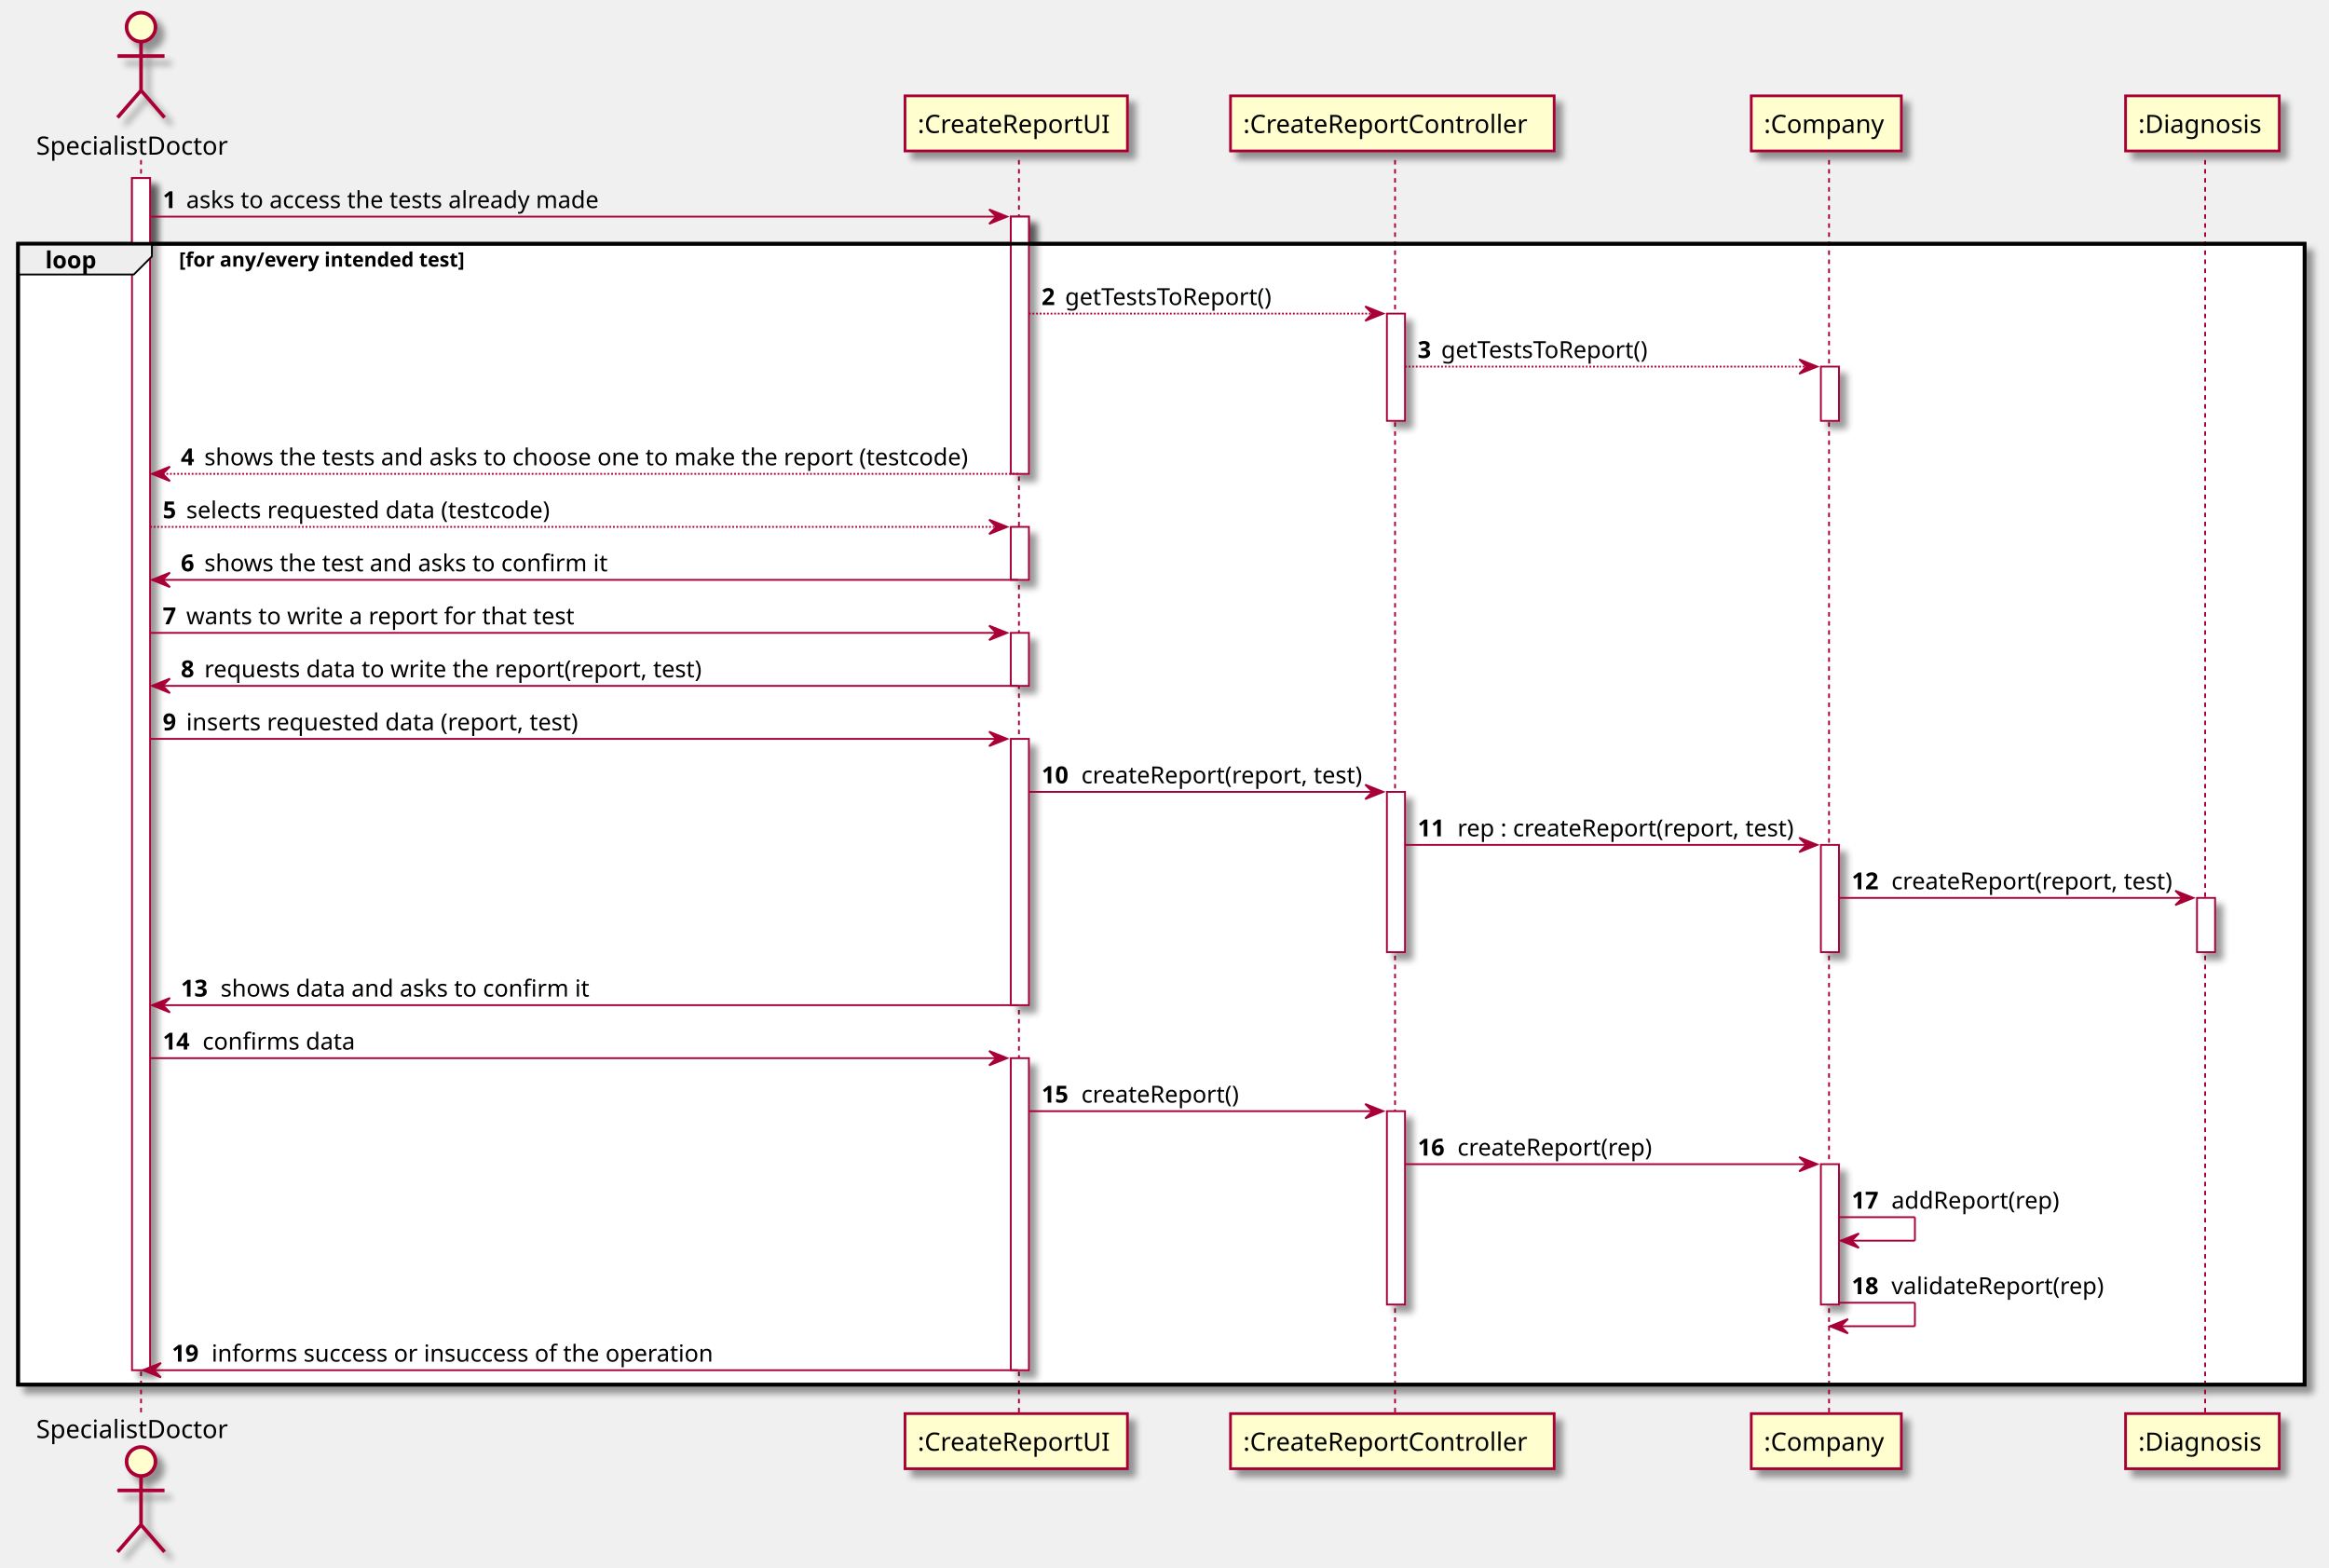
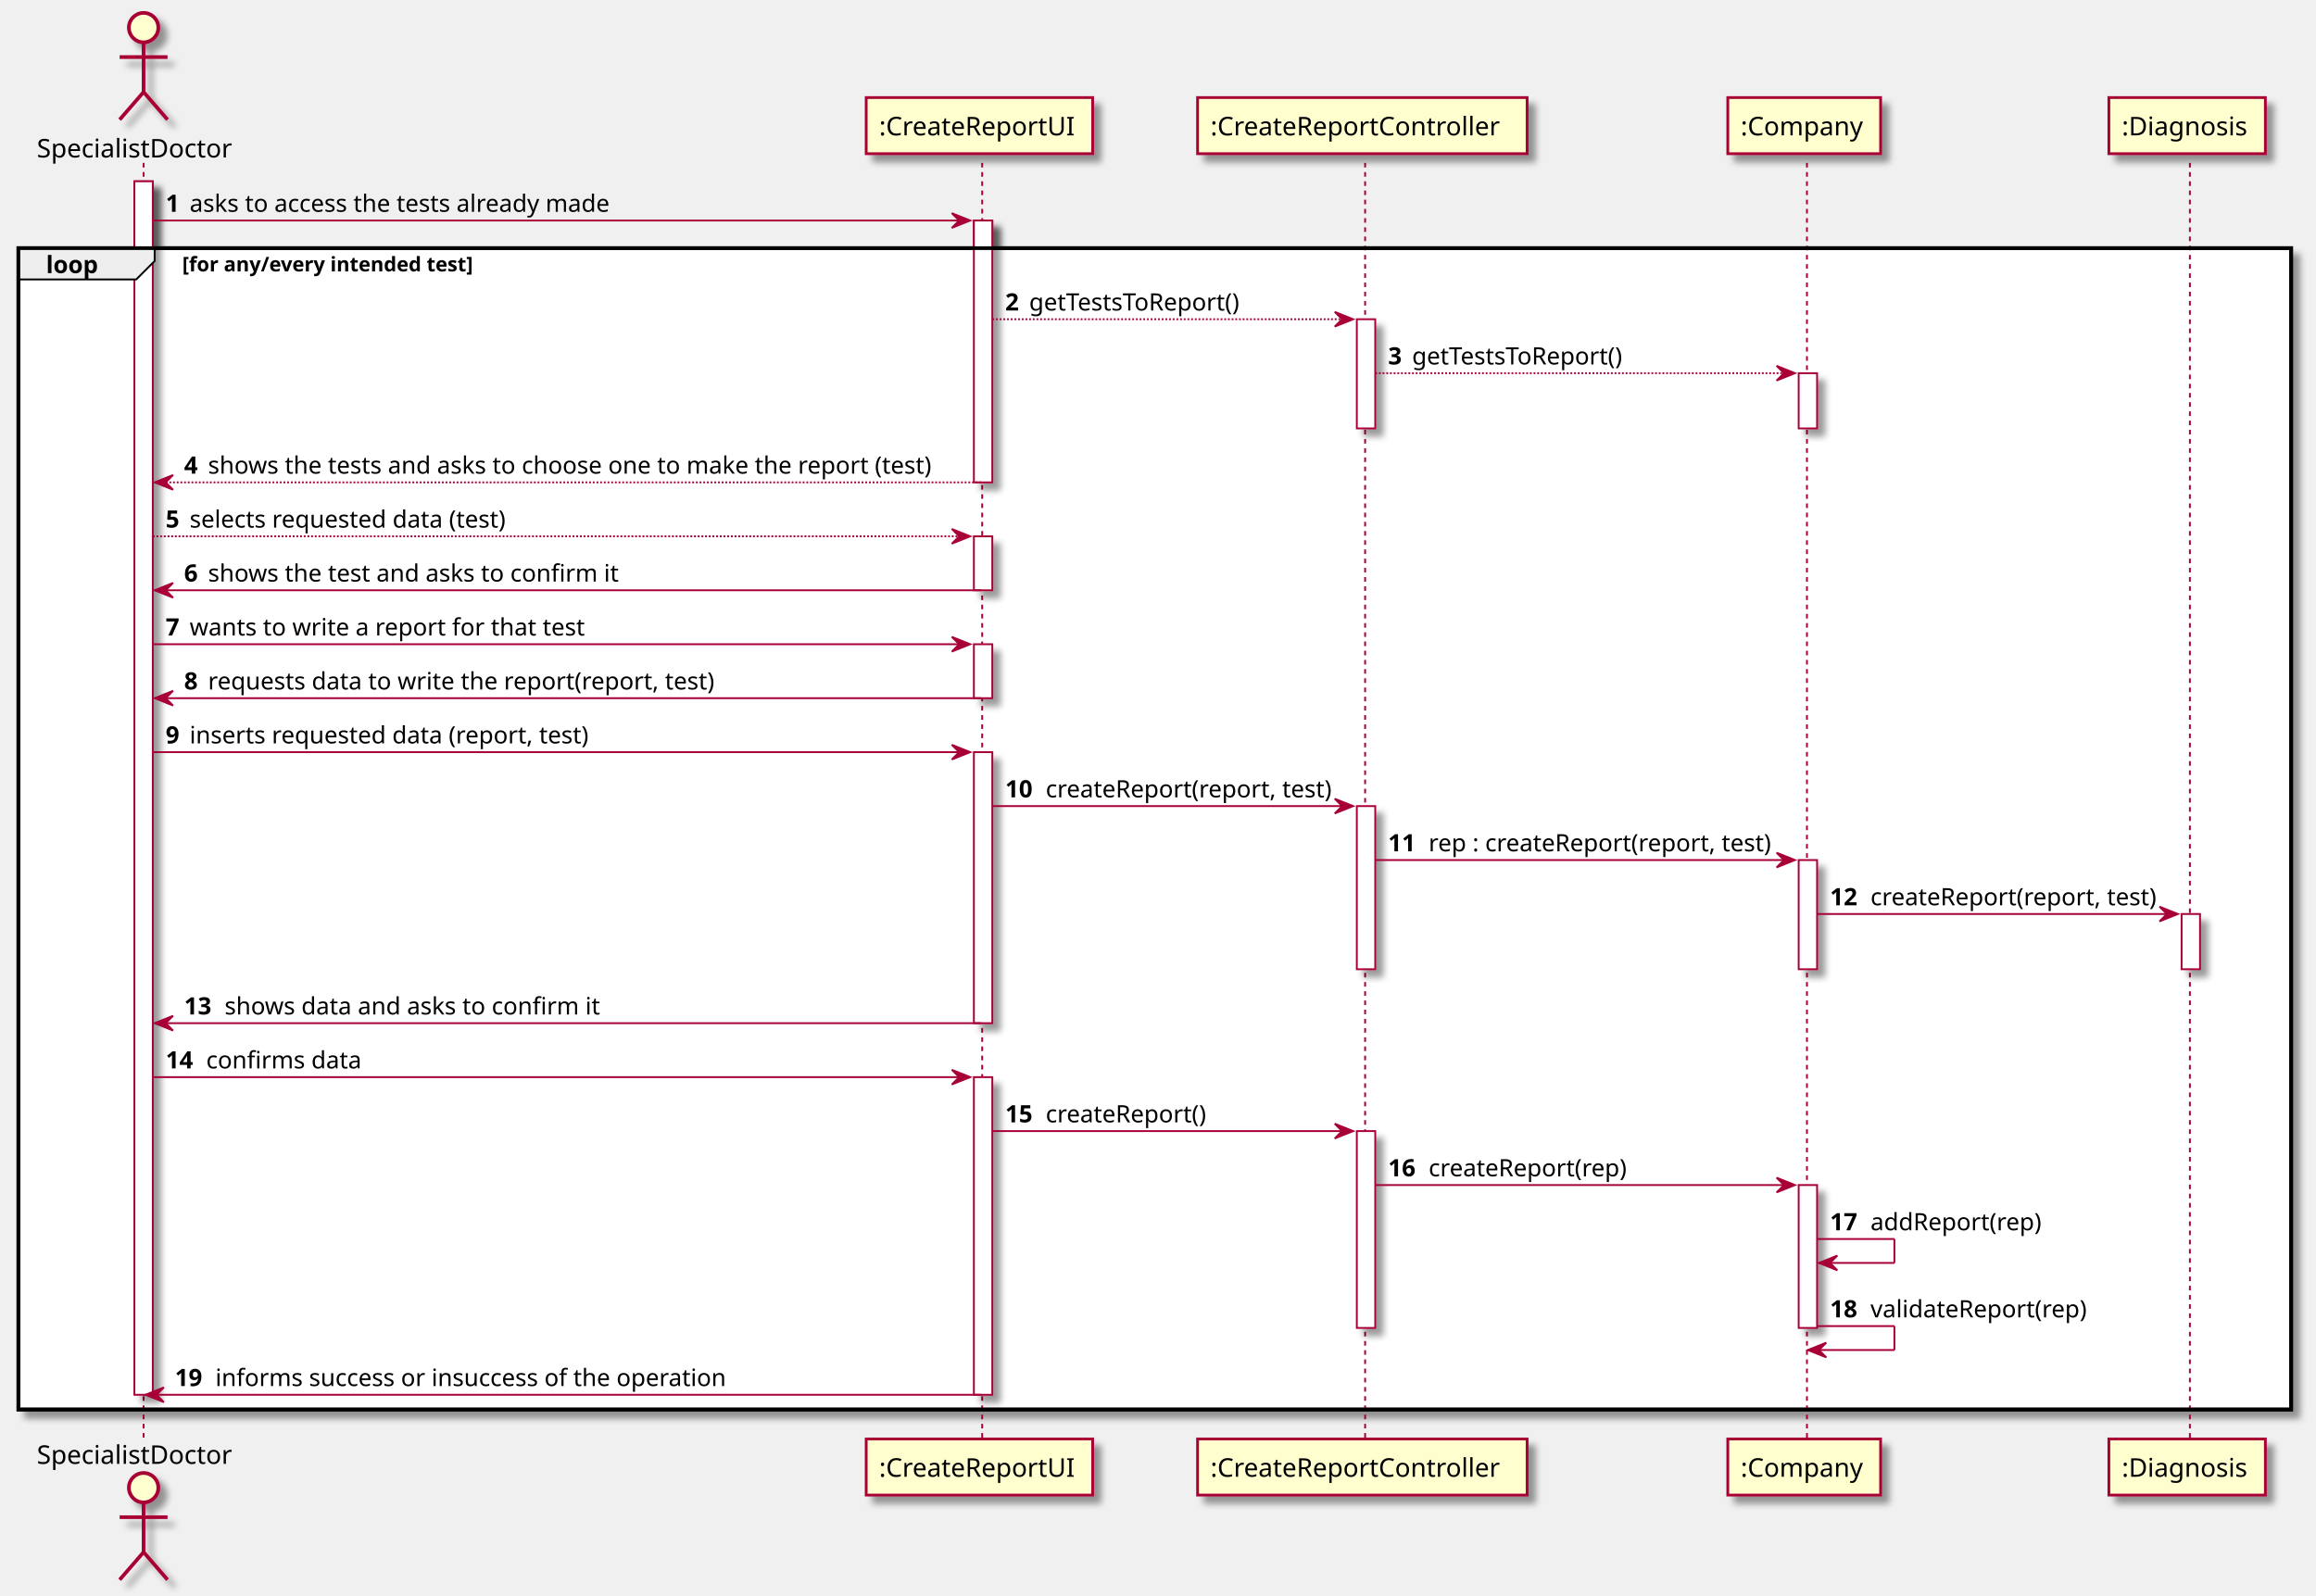
- <svg xmlns="http://www.w3.org/2000/svg" contentScriptType="application/ecmascript" contentStyleType="text/css" height="1734px" preserveAspectRatio="none" style="width:2576px;height:1734px;" version="1.1" viewBox="0 0 2576 1734" width="2576px" zoomAndPan="magnify">
+ <svg xmlns="http://www.w3.org/2000/svg" contentScriptType="application/ecmascript" contentStyleType="text/css" height="1734px" preserveAspectRatio="none" style="width:2516px;height:1734px;background:#FFFFFF;" version="1.1" viewBox="0 0 2516 1734" width="2516px" zoomAndPan="magnify">
  <defs>
-     <filter height="300%" id="f1icv8x197kye8" width="300%" x="-1" y="-1">
+     <filter height="300%" id="f1bgbyp8hlg7ly" width="300%" x="-1" y="-1">
      <feGaussianBlur result="blurOut" stdDeviation="4.0" />
      <feColorMatrix in="blurOut" result="blurOut2" type="matrix" values="0 0 0 0 0 0 0 0 0 0 0 0 0 0 0 0 0 0 .4 0" />
      <feOffset dx="8.0" dy="8.0" in="blurOut2" result="blurOut3" />
      <feBlend in="SourceGraphic" in2="blurOut3" mode="normal" />
    </filter>
  </defs>
  <g>
-     <rect fill="#FFFFFF" filter="url(#f1icv8x197kye8)" height="1318.422" style="stroke:#A80036;stroke-width:2.0;" width="20" x="146" y="196.977" />
-     <rect fill="#FFFFFF" filter="url(#f1icv8x197kye8)" height="284.484" style="stroke:#A80036;stroke-width:2.0;" width="20" x="1118" y="239.598" />
-     <rect fill="#FFFFFF" filter="url(#f1icv8x197kye8)" height="58.621" style="stroke:#A80036;stroke-width:2.0;" width="20" x="1118" y="582.703" />
-     <rect fill="#FFFFFF" filter="url(#f1icv8x197kye8)" height="58.621" style="stroke:#A80036;stroke-width:2.0;" width="20" x="1118" y="699.945" />
-     <rect fill="#FFFFFF" filter="url(#f1icv8x197kye8)" height="294.484" style="stroke:#A80036;stroke-width:2.0;" width="20" x="1118" y="817.188" />
-     <rect fill="#FFFFFF" filter="url(#f1icv8x197kye8)" height="345.106" style="stroke:#A80036;stroke-width:2.0;" width="20" x="1118" y="1170.293" />
-     <rect fill="#FFFFFF" filter="url(#f1icv8x197kye8)" height="118.621" style="stroke:#A80036;stroke-width:2.0;" width="20" x="1534" y="346.84" />
-     <rect fill="#FFFFFF" filter="url(#f1icv8x197kye8)" height="177.242" style="stroke:#A80036;stroke-width:2.0;" width="20" x="1534" y="875.809" />
-     <rect fill="#FFFFFF" filter="url(#f1icv8x197kye8)" height="213.863" style="stroke:#A80036;stroke-width:2.0;" width="20" x="1534" y="1228.914" />
-     <rect fill="#FFFFFF" filter="url(#f1icv8x197kye8)" height="60" style="stroke:#A80036;stroke-width:2.0;" width="20" x="2014" y="405.461" />
-     <rect fill="#FFFFFF" filter="url(#f1icv8x197kye8)" height="118.621" style="stroke:#A80036;stroke-width:2.0;" width="20" x="2014" y="934.43" />
-     <rect fill="#FFFFFF" filter="url(#f1icv8x197kye8)" height="155.242" style="stroke:#A80036;stroke-width:2.0;" width="20" x="2014" y="1287.535" />
-     <rect fill="#FFFFFF" filter="url(#f1icv8x197kye8)" height="60" style="stroke:#A80036;stroke-width:2.0;" width="20" x="2430" y="993.051" />
-     <rect fill="#FFFFFF" filter="url(#f1icv8x197kye8)" height="1261.801" style="stroke:#000000;stroke-width:4.0;" width="2529" x="20" y="269.598" />
+     <rect fill="#FFFFFF" filter="url(#f1bgbyp8hlg7ly)" height="1318.422" style="stroke:#A80036;stroke-width:2.0;" width="20" x="146" y="196.977" />
+     <rect fill="#FFFFFF" filter="url(#f1bgbyp8hlg7ly)" height="284.484" style="stroke:#A80036;stroke-width:2.0;" width="20" x="1058" y="239.598" />
+     <rect fill="#FFFFFF" filter="url(#f1bgbyp8hlg7ly)" height="58.621" style="stroke:#A80036;stroke-width:2.0;" width="20" x="1058" y="582.703" />
+     <rect fill="#FFFFFF" filter="url(#f1bgbyp8hlg7ly)" height="58.621" style="stroke:#A80036;stroke-width:2.0;" width="20" x="1058" y="699.945" />
+     <rect fill="#FFFFFF" filter="url(#f1bgbyp8hlg7ly)" height="294.484" style="stroke:#A80036;stroke-width:2.0;" width="20" x="1058" y="817.188" />
+     <rect fill="#FFFFFF" filter="url(#f1bgbyp8hlg7ly)" height="345.106" style="stroke:#A80036;stroke-width:2.0;" width="20" x="1058" y="1170.293" />
+     <rect fill="#FFFFFF" filter="url(#f1bgbyp8hlg7ly)" height="118.621" style="stroke:#A80036;stroke-width:2.0;" width="20" x="1474" y="346.84" />
+     <rect fill="#FFFFFF" filter="url(#f1bgbyp8hlg7ly)" height="177.242" style="stroke:#A80036;stroke-width:2.0;" width="20" x="1474" y="875.809" />
+     <rect fill="#FFFFFF" filter="url(#f1bgbyp8hlg7ly)" height="213.863" style="stroke:#A80036;stroke-width:2.0;" width="20" x="1474" y="1228.914" />
+     <rect fill="#FFFFFF" filter="url(#f1bgbyp8hlg7ly)" height="60" style="stroke:#A80036;stroke-width:2.0;" width="20" x="1954" y="405.461" />
+     <rect fill="#FFFFFF" filter="url(#f1bgbyp8hlg7ly)" height="118.621" style="stroke:#A80036;stroke-width:2.0;" width="20" x="1954" y="934.43" />
+     <rect fill="#FFFFFF" filter="url(#f1bgbyp8hlg7ly)" height="155.242" style="stroke:#A80036;stroke-width:2.0;" width="20" x="1954" y="1287.535" />
+     <rect fill="#FFFFFF" filter="url(#f1bgbyp8hlg7ly)" height="60" style="stroke:#A80036;stroke-width:2.0;" width="20" x="2370" y="993.051" />
+     <rect fill="#FFFFFF" filter="url(#f1bgbyp8hlg7ly)" height="1261.801" style="stroke:#000000;stroke-width:4.0;" width="2469" x="20" y="269.598" />
    <line style="stroke:#A80036;stroke-width:2.0;stroke-dasharray:5.0,5.0;" x1="156" x2="156" y1="176.977" y2="1565.398" />
-     <line style="stroke:#A80036;stroke-width:2.0;stroke-dasharray:5.0,5.0;" x1="1127" x2="1127" y1="176.977" y2="1565.398" />
-     <line style="stroke:#A80036;stroke-width:2.0;stroke-dasharray:5.0,5.0;" x1="1543" x2="1543" y1="176.977" y2="1565.398" />
-     <line style="stroke:#A80036;stroke-width:2.0;stroke-dasharray:5.0,5.0;" x1="2023" x2="2023" y1="176.977" y2="1565.398" />
-     <line style="stroke:#A80036;stroke-width:2.0;stroke-dasharray:5.0,5.0;" x1="2439" x2="2439" y1="176.977" y2="1565.398" />
+     <line style="stroke:#A80036;stroke-width:2.0;stroke-dasharray:5.0,5.0;" x1="1067" x2="1067" y1="176.977" y2="1565.398" />
+     <line style="stroke:#A80036;stroke-width:2.0;stroke-dasharray:5.0,5.0;" x1="1483" x2="1483" y1="176.977" y2="1565.398" />
+     <line style="stroke:#A80036;stroke-width:2.0;stroke-dasharray:5.0,5.0;" x1="1963" x2="1963" y1="176.977" y2="1565.398" />
+     <line style="stroke:#A80036;stroke-width:2.0;stroke-dasharray:5.0,5.0;" x1="2379" x2="2379" y1="176.977" y2="1565.398" />
    <text fill="#000000" font-family="sans-serif" font-size="28" lengthAdjust="spacing" textLength="220" x="40" y="171.07">SpecialistDoctor</text>
-     <ellipse cx="156" cy="30" fill="#FEFECE" filter="url(#f1icv8x197kye8)" rx="16" ry="16" style="stroke:#A80036;stroke-width:4.0;" />
-     <path d="M156,46 L156,100 M130,62 L182,62 M156,100 L130,130 M156,100 L182,130 " fill="none" filter="url(#f1icv8x197kye8)" style="stroke:#A80036;stroke-width:4.0;" />
+     <ellipse cx="156" cy="30" fill="#FEFECE" filter="url(#f1bgbyp8hlg7ly)" rx="16" ry="16" style="stroke:#A80036;stroke-width:4.0;" />
+     <path d="M156,46 L156,100 M130,62 L182,62 M156,100 L130,130 M156,100 L182,130 " fill="none" filter="url(#f1bgbyp8hlg7ly)" style="stroke:#A80036;stroke-width:4.0;" />
    <text fill="#000000" font-family="sans-serif" font-size="28" lengthAdjust="spacing" textLength="220" x="40" y="1590.469">SpecialistDoctor</text>
-     <ellipse cx="156" cy="1616.375" fill="#FEFECE" filter="url(#f1icv8x197kye8)" rx="16" ry="16" style="stroke:#A80036;stroke-width:4.0;" />
-     <path d="M156,1632.375 L156,1686.375 M130,1648.375 L182,1648.375 M156,1686.375 L130,1716.375 M156,1686.375 L182,1716.375 " fill="none" filter="url(#f1icv8x197kye8)" style="stroke:#A80036;stroke-width:4.0;" />
-     <rect fill="#FEFECE" filter="url(#f1icv8x197kye8)" height="60.977" style="stroke:#A80036;stroke-width:3.0;" width="246" x="1001" y="106" />
-     <text fill="#000000" font-family="sans-serif" font-size="28" lengthAdjust="spacing" textLength="218" x="1015" y="147.07">:CreateReportUI</text>
-     <rect fill="#FEFECE" filter="url(#f1icv8x197kye8)" height="60.977" style="stroke:#A80036;stroke-width:3.0;" width="246" x="1001" y="1563.398" />
-     <text fill="#000000" font-family="sans-serif" font-size="28" lengthAdjust="spacing" textLength="218" x="1015" y="1604.469">:CreateReportUI</text>
-     <rect fill="#FEFECE" filter="url(#f1icv8x197kye8)" height="60.977" style="stroke:#A80036;stroke-width:3.0;" width="358" x="1361" y="106" />
-     <text fill="#000000" font-family="sans-serif" font-size="28" lengthAdjust="spacing" textLength="330" x="1375" y="147.07">:CreateReportController</text>
-     <rect fill="#FEFECE" filter="url(#f1icv8x197kye8)" height="60.977" style="stroke:#A80036;stroke-width:3.0;" width="358" x="1361" y="1563.398" />
-     <text fill="#000000" font-family="sans-serif" font-size="28" lengthAdjust="spacing" textLength="330" x="1375" y="1604.469">:CreateReportController</text>
-     <rect fill="#FEFECE" filter="url(#f1icv8x197kye8)" height="60.977" style="stroke:#A80036;stroke-width:3.0;" width="166" x="1937" y="106" />
-     <text fill="#000000" font-family="sans-serif" font-size="28" lengthAdjust="spacing" textLength="138" x="1951" y="147.07">:Company</text>
-     <rect fill="#FEFECE" filter="url(#f1icv8x197kye8)" height="60.977" style="stroke:#A80036;stroke-width:3.0;" width="166" x="1937" y="1563.398" />
-     <text fill="#000000" font-family="sans-serif" font-size="28" lengthAdjust="spacing" textLength="138" x="1951" y="1604.469">:Company</text>
-     <rect fill="#FEFECE" filter="url(#f1icv8x197kye8)" height="60.977" style="stroke:#A80036;stroke-width:3.0;" width="170" x="2351" y="106" />
-     <text fill="#000000" font-family="sans-serif" font-size="28" lengthAdjust="spacing" textLength="142" x="2365" y="147.07">:Diagnosis</text>
-     <rect fill="#FEFECE" filter="url(#f1icv8x197kye8)" height="60.977" style="stroke:#A80036;stroke-width:3.0;" width="170" x="2351" y="1563.398" />
-     <text fill="#000000" font-family="sans-serif" font-size="28" lengthAdjust="spacing" textLength="142" x="2365" y="1604.469">:Diagnosis</text>
-     <rect fill="#FFFFFF" filter="url(#f1icv8x197kye8)" height="1318.422" style="stroke:#A80036;stroke-width:2.0;" width="20" x="146" y="196.977" />
-     <rect fill="#FFFFFF" filter="url(#f1icv8x197kye8)" height="284.484" style="stroke:#A80036;stroke-width:2.0;" width="20" x="1118" y="239.598" />
-     <rect fill="#FFFFFF" filter="url(#f1icv8x197kye8)" height="58.621" style="stroke:#A80036;stroke-width:2.0;" width="20" x="1118" y="582.703" />
-     <rect fill="#FFFFFF" filter="url(#f1icv8x197kye8)" height="58.621" style="stroke:#A80036;stroke-width:2.0;" width="20" x="1118" y="699.945" />
-     <rect fill="#FFFFFF" filter="url(#f1icv8x197kye8)" height="294.484" style="stroke:#A80036;stroke-width:2.0;" width="20" x="1118" y="817.188" />
-     <rect fill="#FFFFFF" filter="url(#f1icv8x197kye8)" height="345.106" style="stroke:#A80036;stroke-width:2.0;" width="20" x="1118" y="1170.293" />
-     <rect fill="#FFFFFF" filter="url(#f1icv8x197kye8)" height="118.621" style="stroke:#A80036;stroke-width:2.0;" width="20" x="1534" y="346.84" />
-     <rect fill="#FFFFFF" filter="url(#f1icv8x197kye8)" height="177.242" style="stroke:#A80036;stroke-width:2.0;" width="20" x="1534" y="875.809" />
-     <rect fill="#FFFFFF" filter="url(#f1icv8x197kye8)" height="213.863" style="stroke:#A80036;stroke-width:2.0;" width="20" x="1534" y="1228.914" />
-     <rect fill="#FFFFFF" filter="url(#f1icv8x197kye8)" height="60" style="stroke:#A80036;stroke-width:2.0;" width="20" x="2014" y="405.461" />
-     <rect fill="#FFFFFF" filter="url(#f1icv8x197kye8)" height="118.621" style="stroke:#A80036;stroke-width:2.0;" width="20" x="2014" y="934.43" />
-     <rect fill="#FFFFFF" filter="url(#f1icv8x197kye8)" height="155.242" style="stroke:#A80036;stroke-width:2.0;" width="20" x="2014" y="1287.535" />
-     <rect fill="#FFFFFF" filter="url(#f1icv8x197kye8)" height="60" style="stroke:#A80036;stroke-width:2.0;" width="20" x="2430" y="993.051" />
-     <polygon fill="#A80036" points="1094,231.598,1114,239.598,1094,247.598,1102,239.598" style="stroke:#A80036;stroke-width:2.0;" />
-     <line style="stroke:#A80036;stroke-width:2.0;" x1="166" x2="1106" y1="239.598" y2="239.598" />
+     <ellipse cx="156" cy="1616.375" fill="#FEFECE" filter="url(#f1bgbyp8hlg7ly)" rx="16" ry="16" style="stroke:#A80036;stroke-width:4.0;" />
+     <path d="M156,1632.375 L156,1686.375 M130,1648.375 L182,1648.375 M156,1686.375 L130,1716.375 M156,1686.375 L182,1716.375 " fill="none" filter="url(#f1bgbyp8hlg7ly)" style="stroke:#A80036;stroke-width:4.0;" />
+     <rect fill="#FEFECE" filter="url(#f1bgbyp8hlg7ly)" height="60.977" style="stroke:#A80036;stroke-width:3.0;" width="246" x="941" y="106" />
+     <text fill="#000000" font-family="sans-serif" font-size="28" lengthAdjust="spacing" textLength="218" x="955" y="147.07">:CreateReportUI</text>
+     <rect fill="#FEFECE" filter="url(#f1bgbyp8hlg7ly)" height="60.977" style="stroke:#A80036;stroke-width:3.0;" width="246" x="941" y="1563.398" />
+     <text fill="#000000" font-family="sans-serif" font-size="28" lengthAdjust="spacing" textLength="218" x="955" y="1604.469">:CreateReportUI</text>
+     <rect fill="#FEFECE" filter="url(#f1bgbyp8hlg7ly)" height="60.977" style="stroke:#A80036;stroke-width:3.0;" width="358" x="1301" y="106" />
+     <text fill="#000000" font-family="sans-serif" font-size="28" lengthAdjust="spacing" textLength="330" x="1315" y="147.07">:CreateReportController</text>
+     <rect fill="#FEFECE" filter="url(#f1bgbyp8hlg7ly)" height="60.977" style="stroke:#A80036;stroke-width:3.0;" width="358" x="1301" y="1563.398" />
+     <text fill="#000000" font-family="sans-serif" font-size="28" lengthAdjust="spacing" textLength="330" x="1315" y="1604.469">:CreateReportController</text>
+     <rect fill="#FEFECE" filter="url(#f1bgbyp8hlg7ly)" height="60.977" style="stroke:#A80036;stroke-width:3.0;" width="166" x="1877" y="106" />
+     <text fill="#000000" font-family="sans-serif" font-size="28" lengthAdjust="spacing" textLength="138" x="1891" y="147.07">:Company</text>
+     <rect fill="#FEFECE" filter="url(#f1bgbyp8hlg7ly)" height="60.977" style="stroke:#A80036;stroke-width:3.0;" width="166" x="1877" y="1563.398" />
+     <text fill="#000000" font-family="sans-serif" font-size="28" lengthAdjust="spacing" textLength="138" x="1891" y="1604.469">:Company</text>
+     <rect fill="#FEFECE" filter="url(#f1bgbyp8hlg7ly)" height="60.977" style="stroke:#A80036;stroke-width:3.0;" width="170" x="2291" y="106" />
+     <text fill="#000000" font-family="sans-serif" font-size="28" lengthAdjust="spacing" textLength="142" x="2305" y="147.07">:Diagnosis</text>
+     <rect fill="#FEFECE" filter="url(#f1bgbyp8hlg7ly)" height="60.977" style="stroke:#A80036;stroke-width:3.0;" width="170" x="2291" y="1563.398" />
+     <text fill="#000000" font-family="sans-serif" font-size="28" lengthAdjust="spacing" textLength="142" x="2305" y="1604.469">:Diagnosis</text>
+     <rect fill="#FFFFFF" filter="url(#f1bgbyp8hlg7ly)" height="1318.422" style="stroke:#A80036;stroke-width:2.0;" width="20" x="146" y="196.977" />
+     <rect fill="#FFFFFF" filter="url(#f1bgbyp8hlg7ly)" height="284.484" style="stroke:#A80036;stroke-width:2.0;" width="20" x="1058" y="239.598" />
+     <rect fill="#FFFFFF" filter="url(#f1bgbyp8hlg7ly)" height="58.621" style="stroke:#A80036;stroke-width:2.0;" width="20" x="1058" y="582.703" />
+     <rect fill="#FFFFFF" filter="url(#f1bgbyp8hlg7ly)" height="58.621" style="stroke:#A80036;stroke-width:2.0;" width="20" x="1058" y="699.945" />
+     <rect fill="#FFFFFF" filter="url(#f1bgbyp8hlg7ly)" height="294.484" style="stroke:#A80036;stroke-width:2.0;" width="20" x="1058" y="817.188" />
+     <rect fill="#FFFFFF" filter="url(#f1bgbyp8hlg7ly)" height="345.106" style="stroke:#A80036;stroke-width:2.0;" width="20" x="1058" y="1170.293" />
+     <rect fill="#FFFFFF" filter="url(#f1bgbyp8hlg7ly)" height="118.621" style="stroke:#A80036;stroke-width:2.0;" width="20" x="1474" y="346.84" />
+     <rect fill="#FFFFFF" filter="url(#f1bgbyp8hlg7ly)" height="177.242" style="stroke:#A80036;stroke-width:2.0;" width="20" x="1474" y="875.809" />
+     <rect fill="#FFFFFF" filter="url(#f1bgbyp8hlg7ly)" height="213.863" style="stroke:#A80036;stroke-width:2.0;" width="20" x="1474" y="1228.914" />
+     <rect fill="#FFFFFF" filter="url(#f1bgbyp8hlg7ly)" height="60" style="stroke:#A80036;stroke-width:2.0;" width="20" x="1954" y="405.461" />
+     <rect fill="#FFFFFF" filter="url(#f1bgbyp8hlg7ly)" height="118.621" style="stroke:#A80036;stroke-width:2.0;" width="20" x="1954" y="934.43" />
+     <rect fill="#FFFFFF" filter="url(#f1bgbyp8hlg7ly)" height="155.242" style="stroke:#A80036;stroke-width:2.0;" width="20" x="1954" y="1287.535" />
+     <rect fill="#FFFFFF" filter="url(#f1bgbyp8hlg7ly)" height="60" style="stroke:#A80036;stroke-width:2.0;" width="20" x="2370" y="993.051" />
+     <polygon fill="#A80036" points="1034,231.598,1054,239.598,1034,247.598,1042,239.598" style="stroke:#A80036;stroke-width:2.0;" />
+     <line style="stroke:#A80036;stroke-width:2.0;" x1="166" x2="1046" y1="239.598" y2="239.598" />
    <text fill="#000000" font-family="sans-serif" font-size="26" font-weight="bold" lengthAdjust="spacing" textLength="18" x="180" y="230.113">1</text>
    <text fill="#000000" font-family="sans-serif" font-size="26" lengthAdjust="spacing" textLength="476" x="206" y="230.113">asks to access the tests already made</text>
    <path d="M20,269.598 L168,269.598 L168,283.598 L148,303.598 L20,303.598 L20,269.598 " fill="#EEEEEE" style="stroke:#000000;stroke-width:2.0;" />
-     <rect fill="none" height="1261.801" style="stroke:#000000;stroke-width:4.0;" width="2529" x="20" y="269.598" />
+     <rect fill="none" height="1261.801" style="stroke:#000000;stroke-width:4.0;" width="2469" x="20" y="269.598" />
    <text fill="#000000" font-family="sans-serif" font-size="26" font-weight="bold" lengthAdjust="spacing" textLength="58" x="50" y="296.734">loop</text>
    <text fill="#000000" font-family="sans-serif" font-size="22" font-weight="bold" lengthAdjust="spacing" textLength="320" x="198" y="294.867">[for any/every intended test]</text>
-     <polygon fill="#A80036" points="1510,338.84,1530,346.84,1510,354.84,1518,346.84" style="stroke:#A80036;stroke-width:2.0;" />
-     <line style="stroke:#A80036;stroke-width:2.0;stroke-dasharray:2.0,2.0;" x1="1138" x2="1522" y1="346.84" y2="346.84" />
-     <text fill="#000000" font-family="sans-serif" font-size="26" font-weight="bold" lengthAdjust="spacing" textLength="18" x="1152" y="337.356">2</text>
-     <text fill="#000000" font-family="sans-serif" font-size="26" lengthAdjust="spacing" textLength="238" x="1178" y="337.356">getTestsToReport()</text>
-     <polygon fill="#A80036" points="1990,397.461,2010,405.461,1990,413.461,1998,405.461" style="stroke:#A80036;stroke-width:2.0;" />
-     <line style="stroke:#A80036;stroke-width:2.0;stroke-dasharray:2.0,2.0;" x1="1554" x2="2002" y1="405.461" y2="405.461" />
-     <text fill="#000000" font-family="sans-serif" font-size="26" font-weight="bold" lengthAdjust="spacing" textLength="18" x="1568" y="395.977">3</text>
-     <text fill="#000000" font-family="sans-serif" font-size="26" lengthAdjust="spacing" textLength="238" x="1594" y="395.977">getTestsToReport()</text>
+     <polygon fill="#A80036" points="1450,338.84,1470,346.84,1450,354.84,1458,346.84" style="stroke:#A80036;stroke-width:2.0;" />
+     <line style="stroke:#A80036;stroke-width:2.0;stroke-dasharray:2.0,2.0;" x1="1078" x2="1462" y1="346.84" y2="346.84" />
+     <text fill="#000000" font-family="sans-serif" font-size="26" font-weight="bold" lengthAdjust="spacing" textLength="18" x="1092" y="337.356">2</text>
+     <text fill="#000000" font-family="sans-serif" font-size="26" lengthAdjust="spacing" textLength="238" x="1118" y="337.356">getTestsToReport()</text>
+     <polygon fill="#A80036" points="1930,397.461,1950,405.461,1930,413.461,1938,405.461" style="stroke:#A80036;stroke-width:2.0;" />
+     <line style="stroke:#A80036;stroke-width:2.0;stroke-dasharray:2.0,2.0;" x1="1494" x2="1942" y1="405.461" y2="405.461" />
+     <text fill="#000000" font-family="sans-serif" font-size="26" font-weight="bold" lengthAdjust="spacing" textLength="18" x="1508" y="395.977">3</text>
+     <text fill="#000000" font-family="sans-serif" font-size="26" lengthAdjust="spacing" textLength="238" x="1534" y="395.977">getTestsToReport()</text>
    <polygon fill="#A80036" points="188,516.082,168,524.082,188,532.082,180,524.082" style="stroke:#A80036;stroke-width:2.0;" />
-     <line style="stroke:#A80036;stroke-width:2.0;stroke-dasharray:2.0,2.0;" x1="176" x2="1126" y1="524.082" y2="524.082" />
+     <line style="stroke:#A80036;stroke-width:2.0;stroke-dasharray:2.0,2.0;" x1="176" x2="1066" y1="524.082" y2="524.082" />
    <text fill="#000000" font-family="sans-serif" font-size="26" font-weight="bold" lengthAdjust="spacing" textLength="18" x="200" y="514.598">4</text>
-     <text fill="#000000" font-family="sans-serif" font-size="26" lengthAdjust="spacing" textLength="878" x="226" y="514.598">shows the tests and asks to choose one to make the report (testcode)</text>
-     <polygon fill="#A80036" points="1094,574.703,1114,582.703,1094,590.703,1102,582.703" style="stroke:#A80036;stroke-width:2.0;" />
-     <line style="stroke:#A80036;stroke-width:2.0;stroke-dasharray:2.0,2.0;" x1="166" x2="1106" y1="582.703" y2="582.703" />
+     <text fill="#000000" font-family="sans-serif" font-size="26" lengthAdjust="spacing" textLength="818" x="226" y="514.598">shows the tests and asks to choose one to make the report (test)</text>
+     <polygon fill="#A80036" points="1034,574.703,1054,582.703,1034,590.703,1042,582.703" style="stroke:#A80036;stroke-width:2.0;" />
+     <line style="stroke:#A80036;stroke-width:2.0;stroke-dasharray:2.0,2.0;" x1="166" x2="1046" y1="582.703" y2="582.703" />
    <text fill="#000000" font-family="sans-serif" font-size="26" font-weight="bold" lengthAdjust="spacing" textLength="18" x="180" y="573.219">5</text>
-     <text fill="#000000" font-family="sans-serif" font-size="26" lengthAdjust="spacing" textLength="414" x="206" y="573.219">selects requested data (testcode)</text>
+     <text fill="#000000" font-family="sans-serif" font-size="26" lengthAdjust="spacing" textLength="354" x="206" y="573.219">selects requested data (test)</text>
    <polygon fill="#A80036" points="188,633.324,168,641.324,188,649.324,180,641.324" style="stroke:#A80036;stroke-width:2.0;" />
-     <line style="stroke:#A80036;stroke-width:2.0;" x1="176" x2="1126" y1="641.324" y2="641.324" />
+     <line style="stroke:#A80036;stroke-width:2.0;" x1="176" x2="1066" y1="641.324" y2="641.324" />
    <text fill="#000000" font-family="sans-serif" font-size="26" font-weight="bold" lengthAdjust="spacing" textLength="18" x="200" y="631.84">6</text>
    <text fill="#000000" font-family="sans-serif" font-size="26" lengthAdjust="spacing" textLength="470" x="226" y="631.84">shows the test and asks to confirm it</text>
-     <polygon fill="#A80036" points="1094,691.945,1114,699.945,1094,707.945,1102,699.945" style="stroke:#A80036;stroke-width:2.0;" />
-     <line style="stroke:#A80036;stroke-width:2.0;" x1="166" x2="1106" y1="699.945" y2="699.945" />
+     <polygon fill="#A80036" points="1034,691.945,1054,699.945,1034,707.945,1042,699.945" style="stroke:#A80036;stroke-width:2.0;" />
+     <line style="stroke:#A80036;stroke-width:2.0;" x1="166" x2="1046" y1="699.945" y2="699.945" />
    <text fill="#000000" font-family="sans-serif" font-size="26" font-weight="bold" lengthAdjust="spacing" textLength="18" x="180" y="690.461">7</text>
    <text fill="#000000" font-family="sans-serif" font-size="26" lengthAdjust="spacing" textLength="442" x="206" y="690.461">wants to write a report for that test</text>
    <polygon fill="#A80036" points="188,750.566,168,758.566,188,766.566,180,758.566" style="stroke:#A80036;stroke-width:2.0;" />
-     <line style="stroke:#A80036;stroke-width:2.0;" x1="176" x2="1126" y1="758.566" y2="758.566" />
+     <line style="stroke:#A80036;stroke-width:2.0;" x1="176" x2="1066" y1="758.566" y2="758.566" />
    <text fill="#000000" font-family="sans-serif" font-size="26" font-weight="bold" lengthAdjust="spacing" textLength="18" x="200" y="749.082">8</text>
    <text fill="#000000" font-family="sans-serif" font-size="26" lengthAdjust="spacing" textLength="562" x="226" y="749.082">requests data to write the report(report, test)</text>
-     <polygon fill="#A80036" points="1094,809.188,1114,817.188,1094,825.188,1102,817.188" style="stroke:#A80036;stroke-width:2.0;" />
-     <line style="stroke:#A80036;stroke-width:2.0;" x1="166" x2="1106" y1="817.188" y2="817.188" />
+     <polygon fill="#A80036" points="1034,809.188,1054,817.188,1034,825.188,1042,817.188" style="stroke:#A80036;stroke-width:2.0;" />
+     <line style="stroke:#A80036;stroke-width:2.0;" x1="166" x2="1046" y1="817.188" y2="817.188" />
    <text fill="#000000" font-family="sans-serif" font-size="26" font-weight="bold" lengthAdjust="spacing" textLength="18" x="180" y="807.703">9</text>
    <text fill="#000000" font-family="sans-serif" font-size="26" lengthAdjust="spacing" textLength="444" x="206" y="807.703">inserts requested data (report, test)</text>
-     <polygon fill="#A80036" points="1510,867.809,1530,875.809,1510,883.809,1518,875.809" style="stroke:#A80036;stroke-width:2.0;" />
-     <line style="stroke:#A80036;stroke-width:2.0;" x1="1138" x2="1522" y1="875.809" y2="875.809" />
-     <text fill="#000000" font-family="sans-serif" font-size="26" font-weight="bold" lengthAdjust="spacing" textLength="36" x="1152" y="866.324">10</text>
-     <text fill="#000000" font-family="sans-serif" font-size="26" lengthAdjust="spacing" textLength="314" x="1196" y="866.324">createReport(report, test)</text>
-     <polygon fill="#A80036" points="1990,926.43,2010,934.43,1990,942.43,1998,934.43" style="stroke:#A80036;stroke-width:2.0;" />
-     <line style="stroke:#A80036;stroke-width:2.0;" x1="1554" x2="2002" y1="934.43" y2="934.43" />
-     <text fill="#000000" font-family="sans-serif" font-size="26" font-weight="bold" lengthAdjust="spacing" textLength="36" x="1568" y="924.945">11</text>
-     <text fill="#000000" font-family="sans-serif" font-size="26" lengthAdjust="spacing" textLength="378" x="1612" y="924.945">rep : createReport(report, test)</text>
-     <polygon fill="#A80036" points="2406,985.051,2426,993.051,2406,1001.051,2414,993.051" style="stroke:#A80036;stroke-width:2.0;" />
-     <line style="stroke:#A80036;stroke-width:2.0;" x1="2034" x2="2418" y1="993.051" y2="993.051" />
-     <text fill="#000000" font-family="sans-serif" font-size="26" font-weight="bold" lengthAdjust="spacing" textLength="36" x="2048" y="983.566">12</text>
-     <text fill="#000000" font-family="sans-serif" font-size="26" lengthAdjust="spacing" textLength="314" x="2092" y="983.566">createReport(report, test)</text>
+     <polygon fill="#A80036" points="1450,867.809,1470,875.809,1450,883.809,1458,875.809" style="stroke:#A80036;stroke-width:2.0;" />
+     <line style="stroke:#A80036;stroke-width:2.0;" x1="1078" x2="1462" y1="875.809" y2="875.809" />
+     <text fill="#000000" font-family="sans-serif" font-size="26" font-weight="bold" lengthAdjust="spacing" textLength="36" x="1092" y="866.324">10</text>
+     <text fill="#000000" font-family="sans-serif" font-size="26" lengthAdjust="spacing" textLength="314" x="1136" y="866.324">createReport(report, test)</text>
+     <polygon fill="#A80036" points="1930,926.43,1950,934.43,1930,942.43,1938,934.43" style="stroke:#A80036;stroke-width:2.0;" />
+     <line style="stroke:#A80036;stroke-width:2.0;" x1="1494" x2="1942" y1="934.43" y2="934.43" />
+     <text fill="#000000" font-family="sans-serif" font-size="26" font-weight="bold" lengthAdjust="spacing" textLength="36" x="1508" y="924.945">11</text>
+     <text fill="#000000" font-family="sans-serif" font-size="26" lengthAdjust="spacing" textLength="378" x="1552" y="924.945">rep : createReport(report, test)</text>
+     <polygon fill="#A80036" points="2346,985.051,2366,993.051,2346,1001.051,2354,993.051" style="stroke:#A80036;stroke-width:2.0;" />
+     <line style="stroke:#A80036;stroke-width:2.0;" x1="1974" x2="2358" y1="993.051" y2="993.051" />
+     <text fill="#000000" font-family="sans-serif" font-size="26" font-weight="bold" lengthAdjust="spacing" textLength="36" x="1988" y="983.566">12</text>
+     <text fill="#000000" font-family="sans-serif" font-size="26" lengthAdjust="spacing" textLength="314" x="2032" y="983.566">createReport(report, test)</text>
    <polygon fill="#A80036" points="188,1103.672,168,1111.672,188,1119.672,180,1111.672" style="stroke:#A80036;stroke-width:2.0;" />
-     <line style="stroke:#A80036;stroke-width:2.0;" x1="176" x2="1126" y1="1111.672" y2="1111.672" />
+     <line style="stroke:#A80036;stroke-width:2.0;" x1="176" x2="1066" y1="1111.672" y2="1111.672" />
    <text fill="#000000" font-family="sans-serif" font-size="26" font-weight="bold" lengthAdjust="spacing" textLength="36" x="200" y="1102.188">13</text>
    <text fill="#000000" font-family="sans-serif" font-size="26" lengthAdjust="spacing" textLength="428" x="244" y="1102.188">shows data and asks to confirm it</text>
-     <polygon fill="#A80036" points="1094,1162.293,1114,1170.293,1094,1178.293,1102,1170.293" style="stroke:#A80036;stroke-width:2.0;" />
-     <line style="stroke:#A80036;stroke-width:2.0;" x1="166" x2="1106" y1="1170.293" y2="1170.293" />
+     <polygon fill="#A80036" points="1034,1162.293,1054,1170.293,1034,1178.293,1042,1170.293" style="stroke:#A80036;stroke-width:2.0;" />
+     <line style="stroke:#A80036;stroke-width:2.0;" x1="166" x2="1046" y1="1170.293" y2="1170.293" />
    <text fill="#000000" font-family="sans-serif" font-size="26" font-weight="bold" lengthAdjust="spacing" textLength="36" x="180" y="1160.809">14</text>
    <text fill="#000000" font-family="sans-serif" font-size="26" lengthAdjust="spacing" textLength="174" x="224" y="1160.809">confirms data</text>
-     <polygon fill="#A80036" points="1510,1220.914,1530,1228.914,1510,1236.914,1518,1228.914" style="stroke:#A80036;stroke-width:2.0;" />
-     <line style="stroke:#A80036;stroke-width:2.0;" x1="1138" x2="1522" y1="1228.914" y2="1228.914" />
-     <text fill="#000000" font-family="sans-serif" font-size="26" font-weight="bold" lengthAdjust="spacing" textLength="36" x="1152" y="1219.43">15</text>
-     <text fill="#000000" font-family="sans-serif" font-size="26" lengthAdjust="spacing" textLength="174" x="1196" y="1219.43">createReport()</text>
-     <polygon fill="#A80036" points="1990,1279.535,2010,1287.535,1990,1295.535,1998,1287.535" style="stroke:#A80036;stroke-width:2.0;" />
-     <line style="stroke:#A80036;stroke-width:2.0;" x1="1554" x2="2002" y1="1287.535" y2="1287.535" />
-     <text fill="#000000" font-family="sans-serif" font-size="26" font-weight="bold" lengthAdjust="spacing" textLength="36" x="1568" y="1278.051">16</text>
-     <text fill="#000000" font-family="sans-serif" font-size="26" lengthAdjust="spacing" textLength="214" x="1612" y="1278.051">createReport(rep)</text>
-     <line style="stroke:#A80036;stroke-width:2.0;" x1="2034" x2="2118" y1="1346.156" y2="1346.156" />
-     <line style="stroke:#A80036;stroke-width:2.0;" x1="2118" x2="2118" y1="1346.156" y2="1372.156" />
-     <line style="stroke:#A80036;stroke-width:2.0;" x1="2036" x2="2118" y1="1372.156" y2="1372.156" />
-     <polygon fill="#A80036" points="2056,1364.156,2036,1372.156,2056,1380.156,2048,1372.156" style="stroke:#A80036;stroke-width:2.0;" />
-     <text fill="#000000" font-family="sans-serif" font-size="26" font-weight="bold" lengthAdjust="spacing" textLength="36" x="2048" y="1336.672">17</text>
-     <text fill="#000000" font-family="sans-serif" font-size="26" lengthAdjust="spacing" textLength="184" x="2092" y="1336.672">addReport(rep)</text>
-     <line style="stroke:#A80036;stroke-width:2.0;" x1="2034" x2="2118" y1="1440.777" y2="1440.777" />
-     <line style="stroke:#A80036;stroke-width:2.0;" x1="2118" x2="2118" y1="1440.777" y2="1466.777" />
-     <line style="stroke:#A80036;stroke-width:2.0;" x1="2024" x2="2118" y1="1466.777" y2="1466.777" />
-     <polygon fill="#A80036" points="2044,1458.777,2024,1466.777,2044,1474.777,2036,1466.777" style="stroke:#A80036;stroke-width:2.0;" />
-     <text fill="#000000" font-family="sans-serif" font-size="26" font-weight="bold" lengthAdjust="spacing" textLength="36" x="2048" y="1431.293">18</text>
-     <text fill="#000000" font-family="sans-serif" font-size="26" lengthAdjust="spacing" textLength="236" x="2092" y="1431.293">validateReport(rep)</text>
+     <polygon fill="#A80036" points="1450,1220.914,1470,1228.914,1450,1236.914,1458,1228.914" style="stroke:#A80036;stroke-width:2.0;" />
+     <line style="stroke:#A80036;stroke-width:2.0;" x1="1078" x2="1462" y1="1228.914" y2="1228.914" />
+     <text fill="#000000" font-family="sans-serif" font-size="26" font-weight="bold" lengthAdjust="spacing" textLength="36" x="1092" y="1219.43">15</text>
+     <text fill="#000000" font-family="sans-serif" font-size="26" lengthAdjust="spacing" textLength="174" x="1136" y="1219.43">createReport()</text>
+     <polygon fill="#A80036" points="1930,1279.535,1950,1287.535,1930,1295.535,1938,1287.535" style="stroke:#A80036;stroke-width:2.0;" />
+     <line style="stroke:#A80036;stroke-width:2.0;" x1="1494" x2="1942" y1="1287.535" y2="1287.535" />
+     <text fill="#000000" font-family="sans-serif" font-size="26" font-weight="bold" lengthAdjust="spacing" textLength="36" x="1508" y="1278.051">16</text>
+     <text fill="#000000" font-family="sans-serif" font-size="26" lengthAdjust="spacing" textLength="214" x="1552" y="1278.051">createReport(rep)</text>
+     <line style="stroke:#A80036;stroke-width:2.0;" x1="1974" x2="2058" y1="1346.156" y2="1346.156" />
+     <line style="stroke:#A80036;stroke-width:2.0;" x1="2058" x2="2058" y1="1346.156" y2="1372.156" />
+     <line style="stroke:#A80036;stroke-width:2.0;" x1="1976" x2="2058" y1="1372.156" y2="1372.156" />
+     <polygon fill="#A80036" points="1996,1364.156,1976,1372.156,1996,1380.156,1988,1372.156" style="stroke:#A80036;stroke-width:2.0;" />
+     <text fill="#000000" font-family="sans-serif" font-size="26" font-weight="bold" lengthAdjust="spacing" textLength="36" x="1988" y="1336.672">17</text>
+     <text fill="#000000" font-family="sans-serif" font-size="26" lengthAdjust="spacing" textLength="184" x="2032" y="1336.672">addReport(rep)</text>
+     <line style="stroke:#A80036;stroke-width:2.0;" x1="1974" x2="2058" y1="1440.777" y2="1440.777" />
+     <line style="stroke:#A80036;stroke-width:2.0;" x1="2058" x2="2058" y1="1440.777" y2="1466.777" />
+     <line style="stroke:#A80036;stroke-width:2.0;" x1="1964" x2="2058" y1="1466.777" y2="1466.777" />
+     <polygon fill="#A80036" points="1984,1458.777,1964,1466.777,1984,1474.777,1976,1466.777" style="stroke:#A80036;stroke-width:2.0;" />
+     <text fill="#000000" font-family="sans-serif" font-size="26" font-weight="bold" lengthAdjust="spacing" textLength="36" x="1988" y="1431.293">18</text>
+     <text fill="#000000" font-family="sans-serif" font-size="26" lengthAdjust="spacing" textLength="236" x="2032" y="1431.293">validateReport(rep)</text>
    <polygon fill="#A80036" points="178,1507.398,158,1515.398,178,1523.398,170,1515.398" style="stroke:#A80036;stroke-width:2.0;" />
-     <line style="stroke:#A80036;stroke-width:2.0;" x1="166" x2="1126" y1="1515.398" y2="1515.398" />
+     <line style="stroke:#A80036;stroke-width:2.0;" x1="166" x2="1066" y1="1515.398" y2="1515.398" />
    <text fill="#000000" font-family="sans-serif" font-size="26" font-weight="bold" lengthAdjust="spacing" textLength="36" x="190" y="1505.914">19</text>
    <text fill="#000000" font-family="sans-serif" font-size="26" lengthAdjust="spacing" textLength="582" x="234" y="1505.914">informs success or insuccess of the operation</text>
  </g>
</svg>
